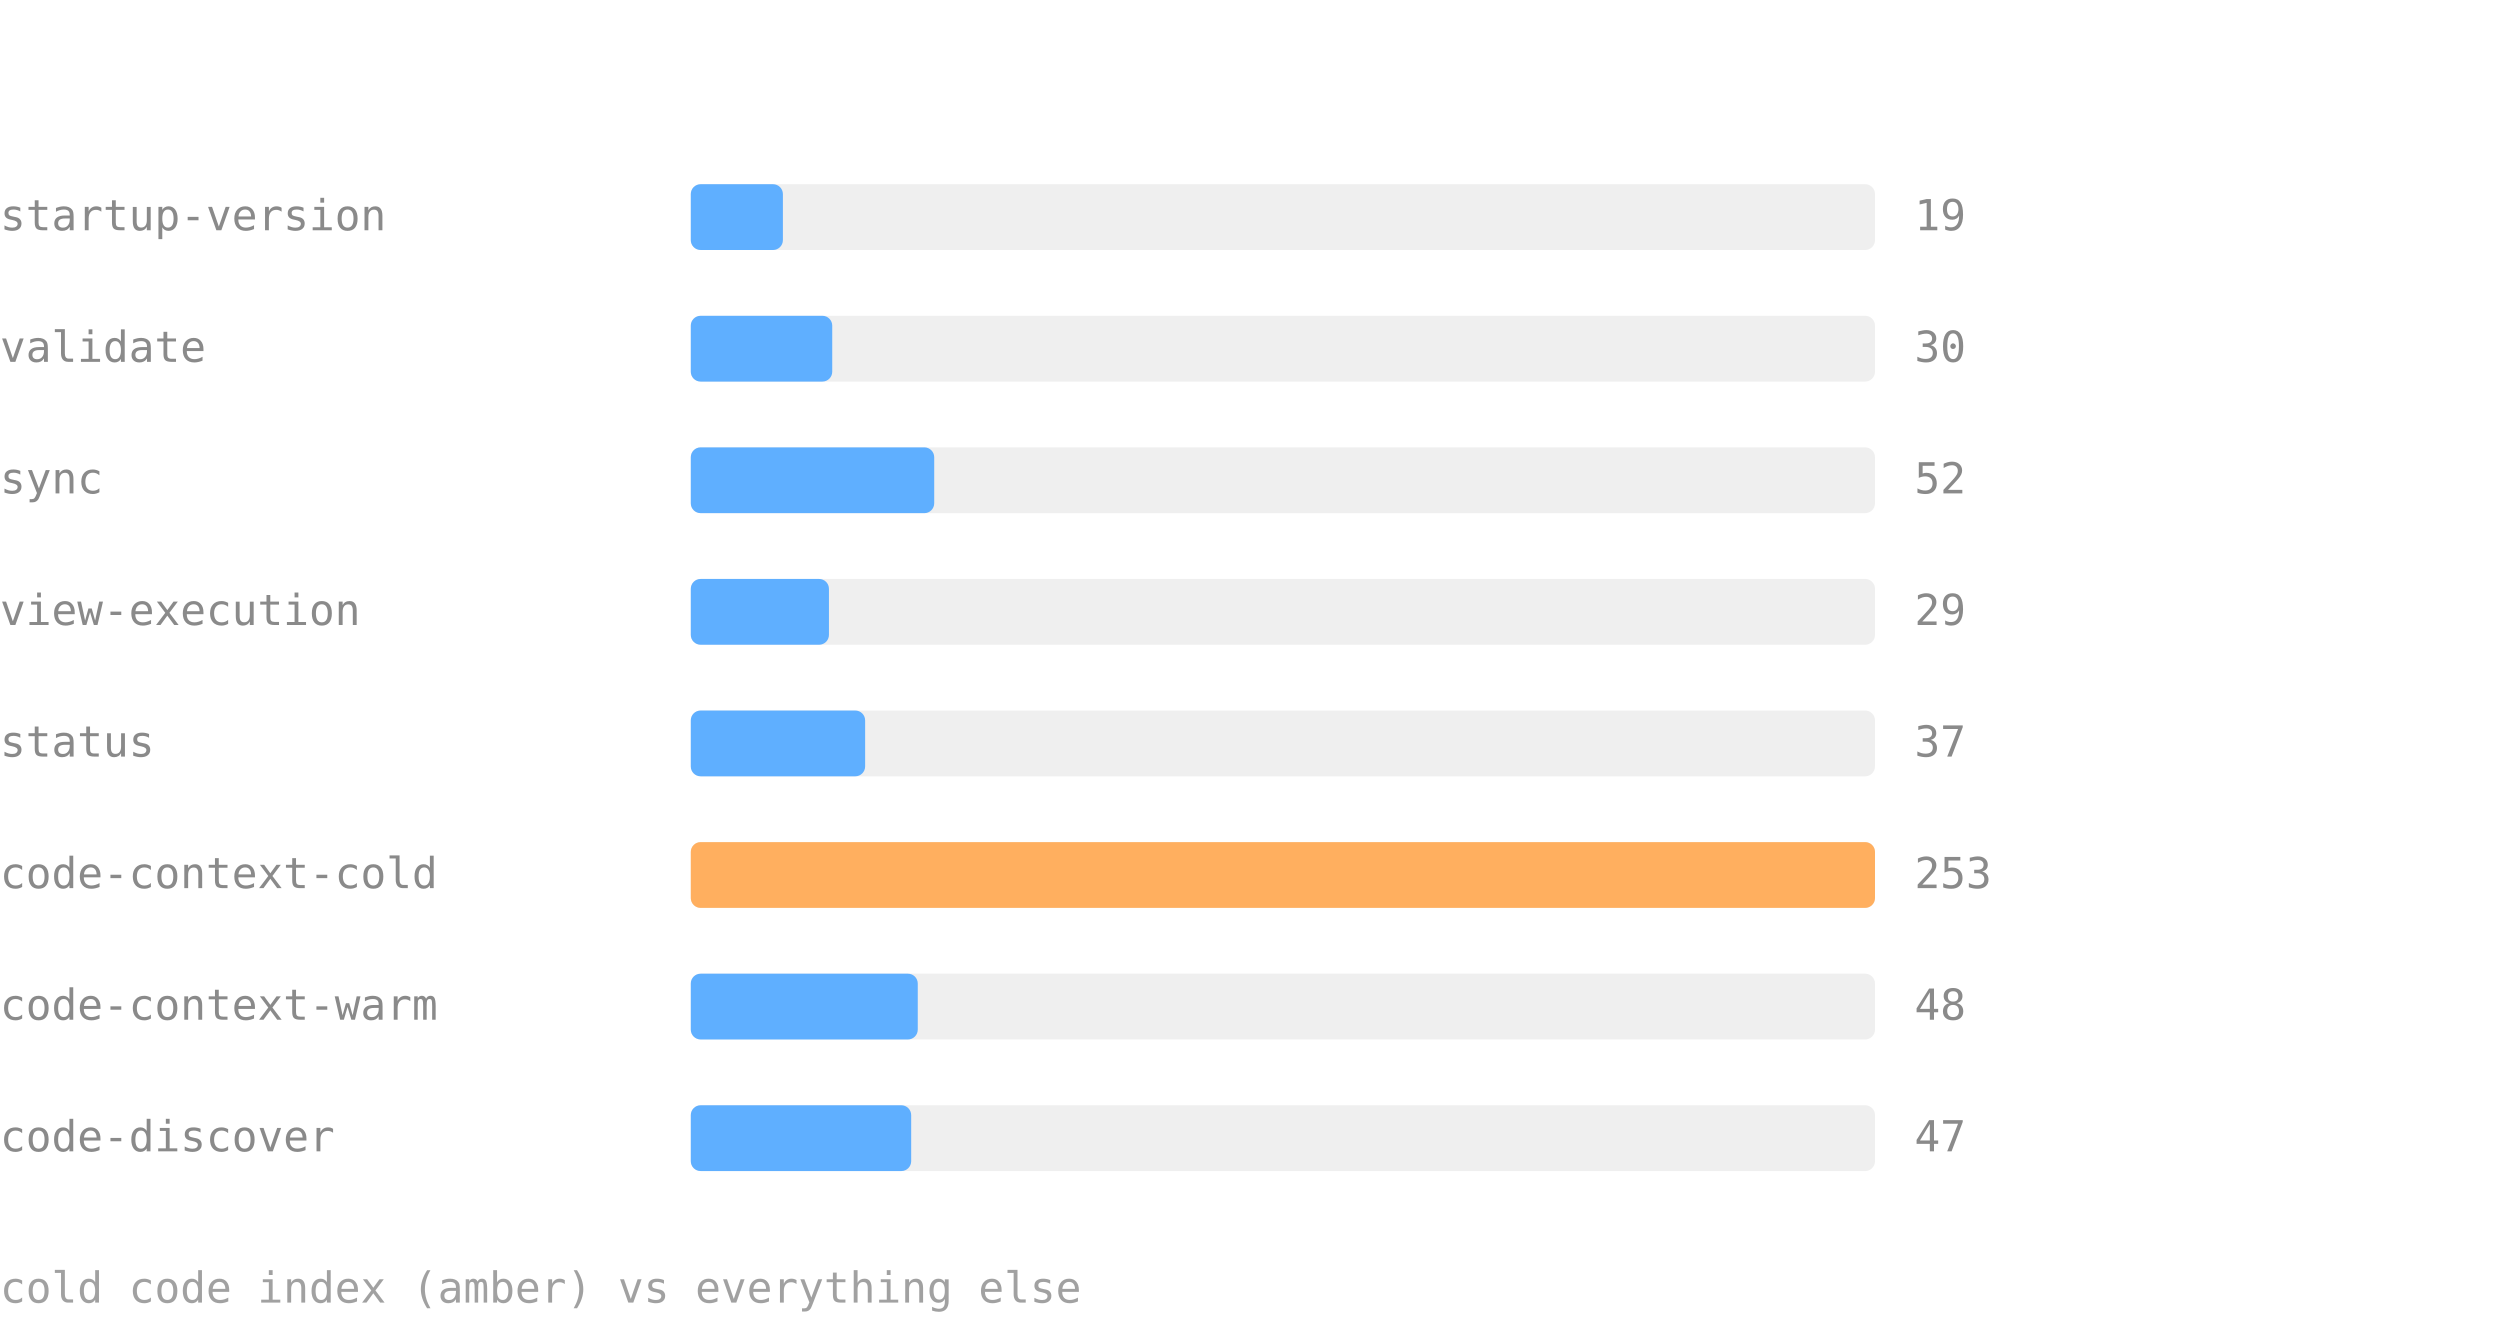
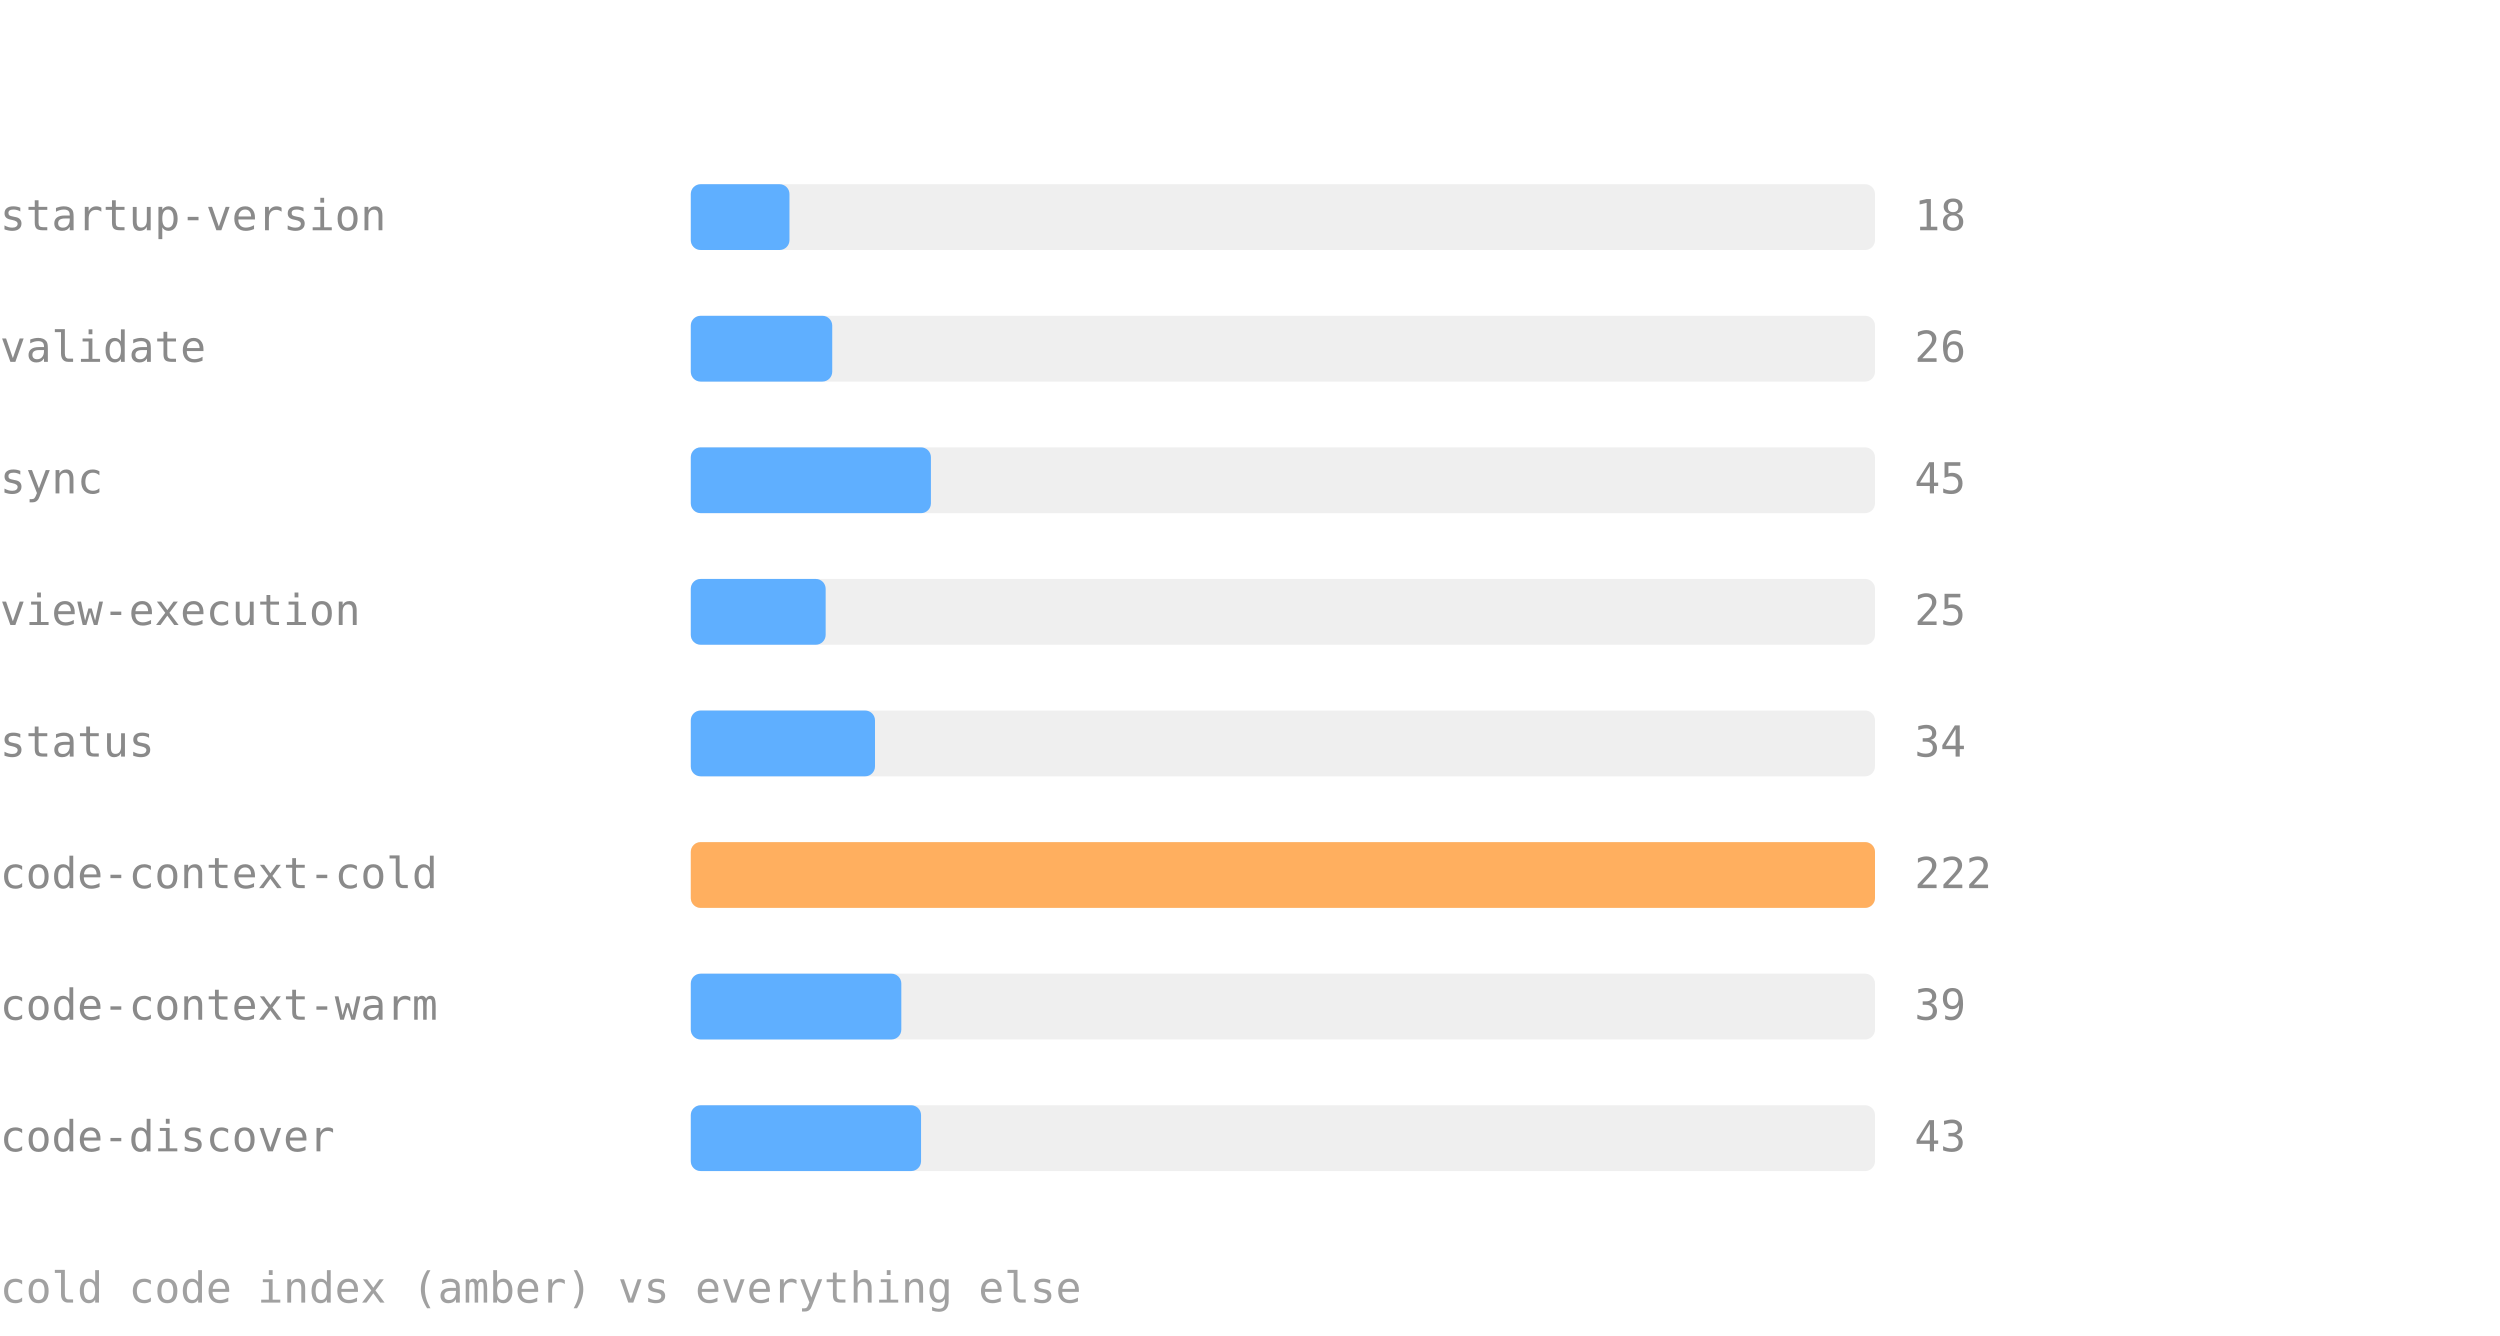
<svg xmlns="http://www.w3.org/2000/svg" width="760" height="406" viewBox="0 0 760 406" role="img" aria-label="eka-cli latency per scenario">
  <g font-family="ui-monospace,SFMono-Regular,Menlo,monospace" font-size="13">
    <text x="0" y="70" fill="#8a8a8a">startup-version</text>
    <rect x="210" y="56" width="360" height="20" rx="3" fill="#8a8a8a" opacity="0.14" />
-     <rect x="210" y="56" width="28" height="20" rx="3" fill="#5fafff" />
-     <text x="582" y="70" fill="#8a8a8a">19</text>
+     <rect x="210" y="56" width="30" height="20" rx="3" fill="#5fafff" />
+     <text x="582" y="70" fill="#8a8a8a">18</text>
    <text x="0" y="110" fill="#8a8a8a">validate</text>
    <rect x="210" y="96" width="360" height="20" rx="3" fill="#8a8a8a" opacity="0.14" />
    <rect x="210" y="96" width="43" height="20" rx="3" fill="#5fafff" />
-     <text x="582" y="110" fill="#8a8a8a">30</text>
+     <text x="582" y="110" fill="#8a8a8a">26</text>
    <text x="0" y="150" fill="#8a8a8a">sync</text>
    <rect x="210" y="136" width="360" height="20" rx="3" fill="#8a8a8a" opacity="0.14" />
-     <rect x="210" y="136" width="74" height="20" rx="3" fill="#5fafff" />
-     <text x="582" y="150" fill="#8a8a8a">52</text>
+     <rect x="210" y="136" width="73" height="20" rx="3" fill="#5fafff" />
+     <text x="582" y="150" fill="#8a8a8a">45</text>
    <text x="0" y="190" fill="#8a8a8a">view-execution</text>
    <rect x="210" y="176" width="360" height="20" rx="3" fill="#8a8a8a" opacity="0.14" />
-     <rect x="210" y="176" width="42" height="20" rx="3" fill="#5fafff" />
-     <text x="582" y="190" fill="#8a8a8a">29</text>
+     <rect x="210" y="176" width="41" height="20" rx="3" fill="#5fafff" />
+     <text x="582" y="190" fill="#8a8a8a">25</text>
    <text x="0" y="230" fill="#8a8a8a">status</text>
    <rect x="210" y="216" width="360" height="20" rx="3" fill="#8a8a8a" opacity="0.14" />
-     <rect x="210" y="216" width="53" height="20" rx="3" fill="#5fafff" />
-     <text x="582" y="230" fill="#8a8a8a">37</text>
+     <rect x="210" y="216" width="56" height="20" rx="3" fill="#5fafff" />
+     <text x="582" y="230" fill="#8a8a8a">34</text>
    <text x="0" y="270" fill="#8a8a8a">code-context-cold</text>
    <rect x="210" y="256" width="360" height="20" rx="3" fill="#8a8a8a" opacity="0.14" />
    <rect x="210" y="256" width="360" height="20" rx="3" fill="#ffaf5f" />
-     <text x="582" y="270" fill="#8a8a8a">253</text>
+     <text x="582" y="270" fill="#8a8a8a">222</text>
    <text x="0" y="310" fill="#8a8a8a">code-context-warm</text>
    <rect x="210" y="296" width="360" height="20" rx="3" fill="#8a8a8a" opacity="0.14" />
-     <rect x="210" y="296" width="69" height="20" rx="3" fill="#5fafff" />
-     <text x="582" y="310" fill="#8a8a8a">48</text>
+     <rect x="210" y="296" width="64" height="20" rx="3" fill="#5fafff" />
+     <text x="582" y="310" fill="#8a8a8a">39</text>
    <text x="0" y="350" fill="#8a8a8a">code-discover</text>
    <rect x="210" y="336" width="360" height="20" rx="3" fill="#8a8a8a" opacity="0.14" />
-     <rect x="210" y="336" width="67" height="20" rx="3" fill="#5fafff" />
-     <text x="582" y="350" fill="#8a8a8a">47</text>
+     <rect x="210" y="336" width="70" height="20" rx="3" fill="#5fafff" />
+     <text x="582" y="350" fill="#8a8a8a">43</text>
    <text x="0" y="396" fill="#8a8a8a" opacity="0.8">cold code index (amber) vs everything else</text>
  </g>
</svg>
